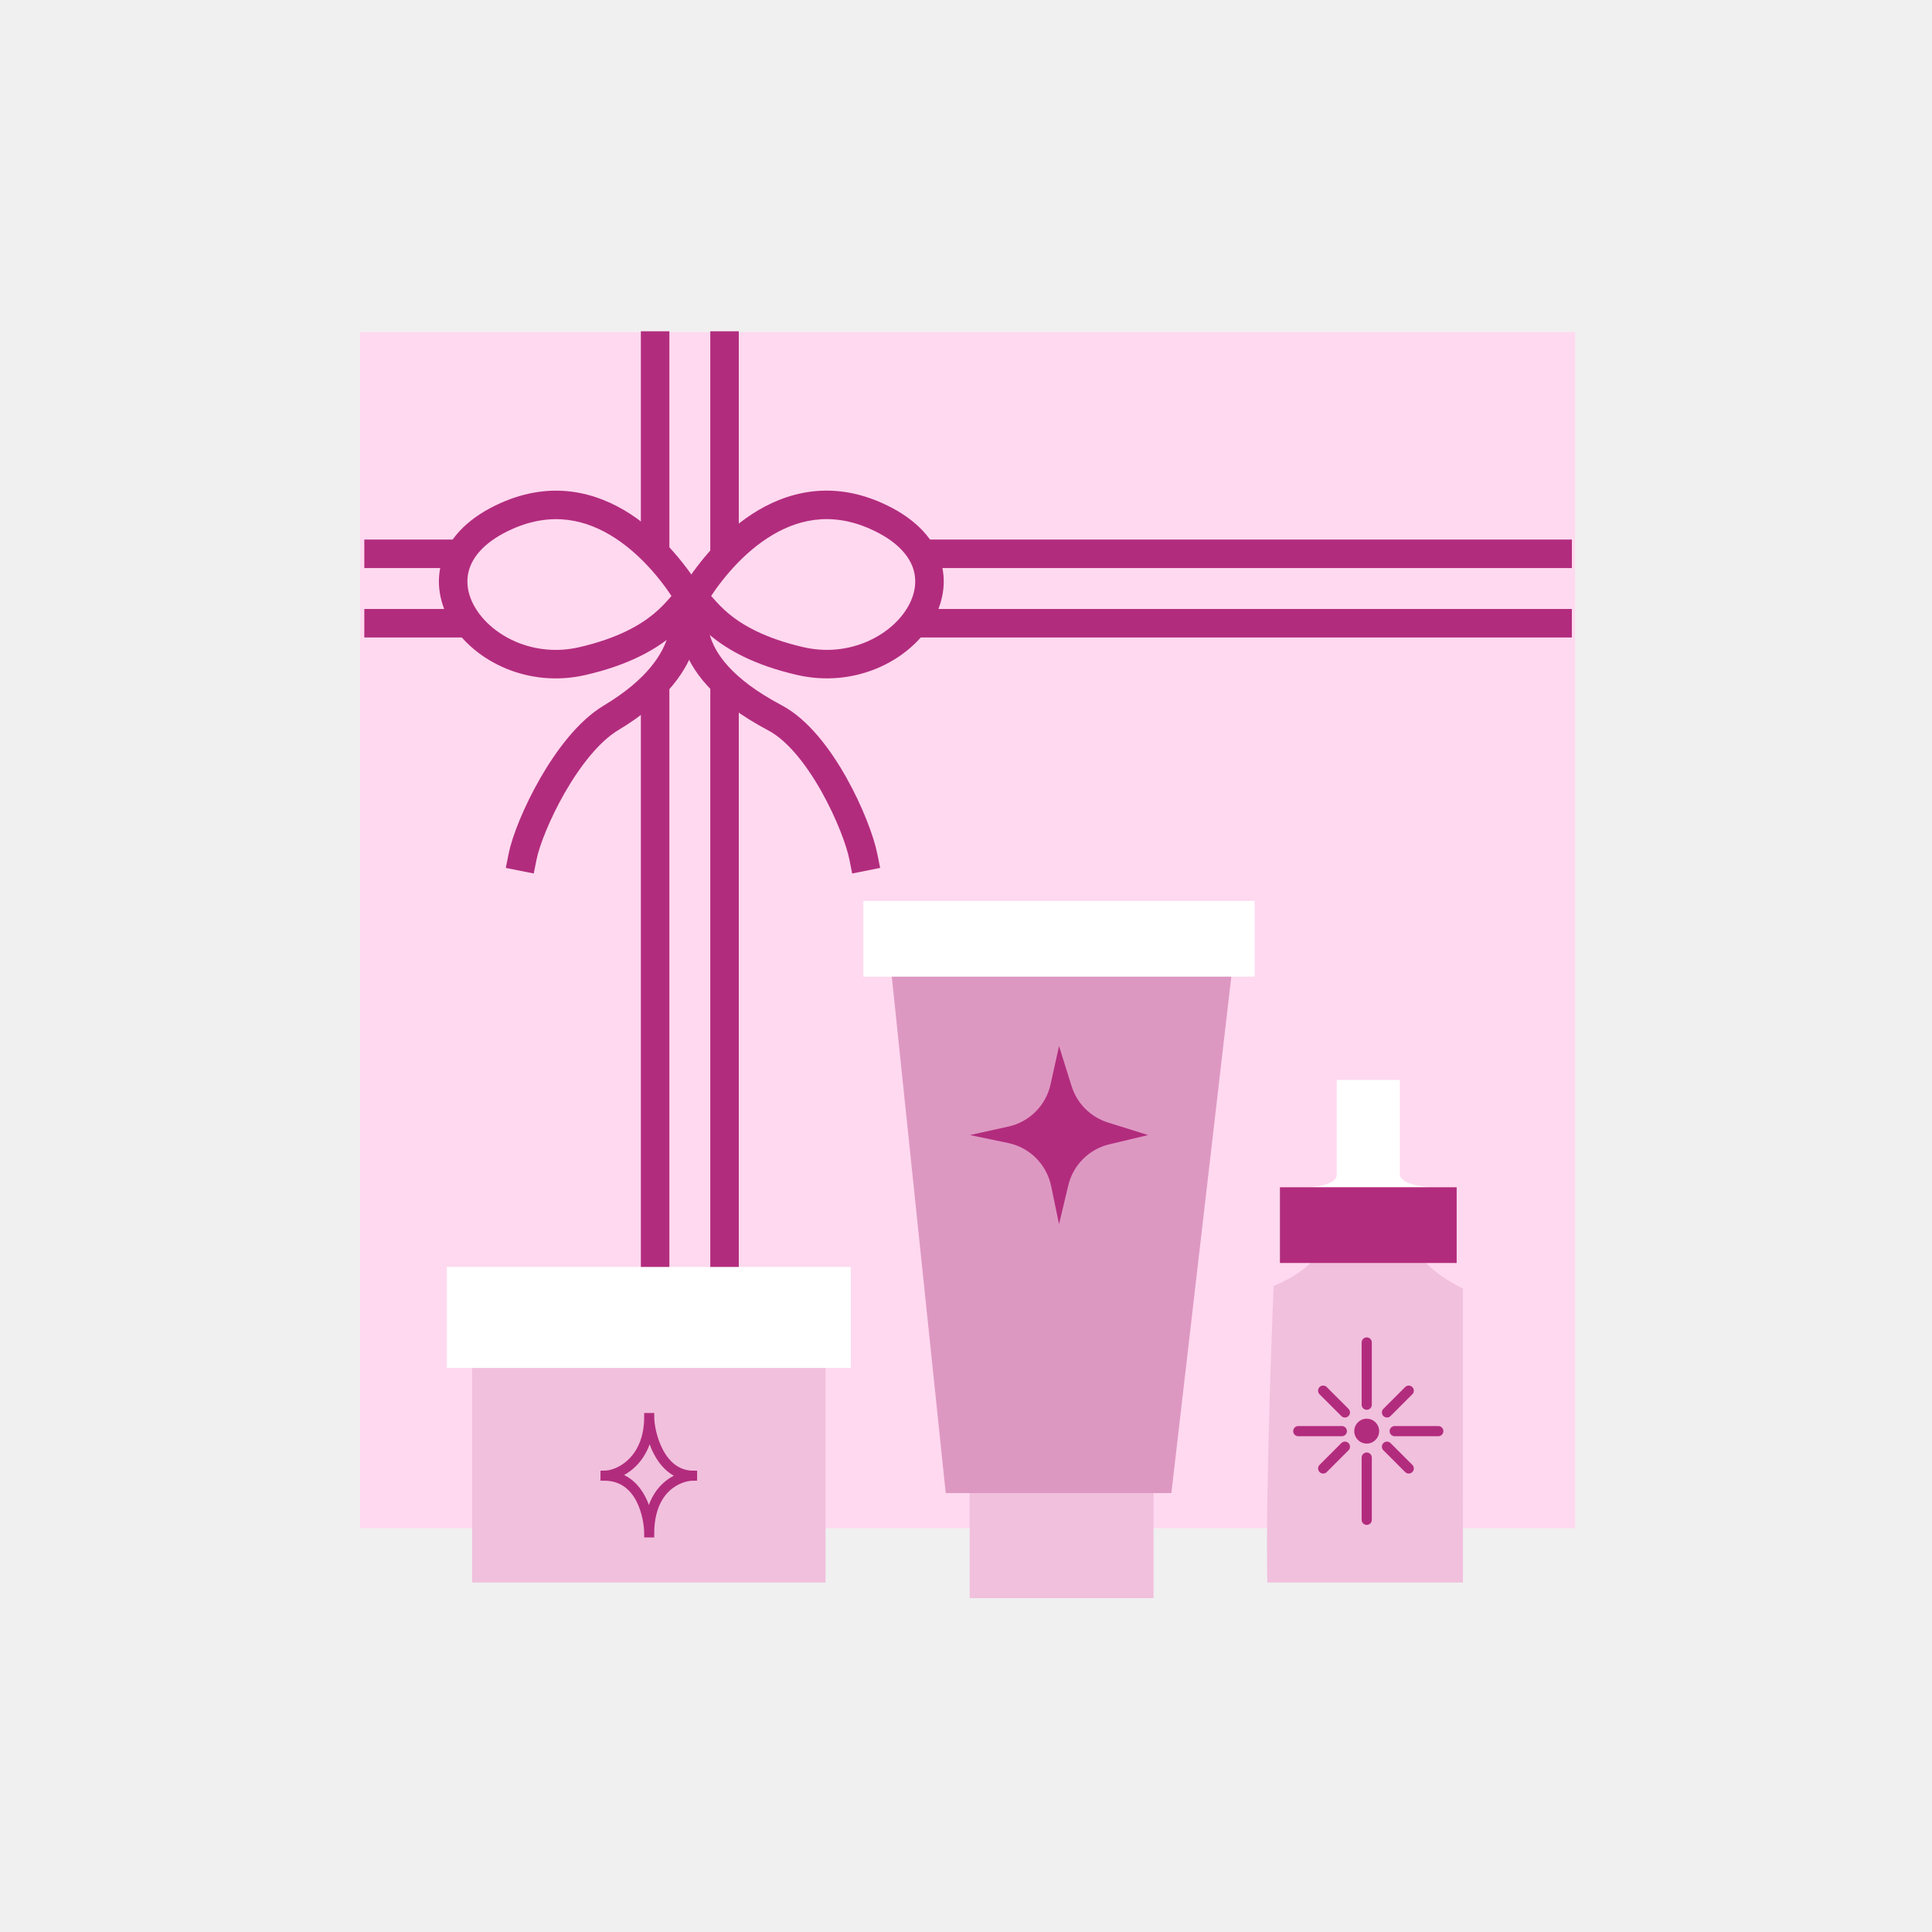
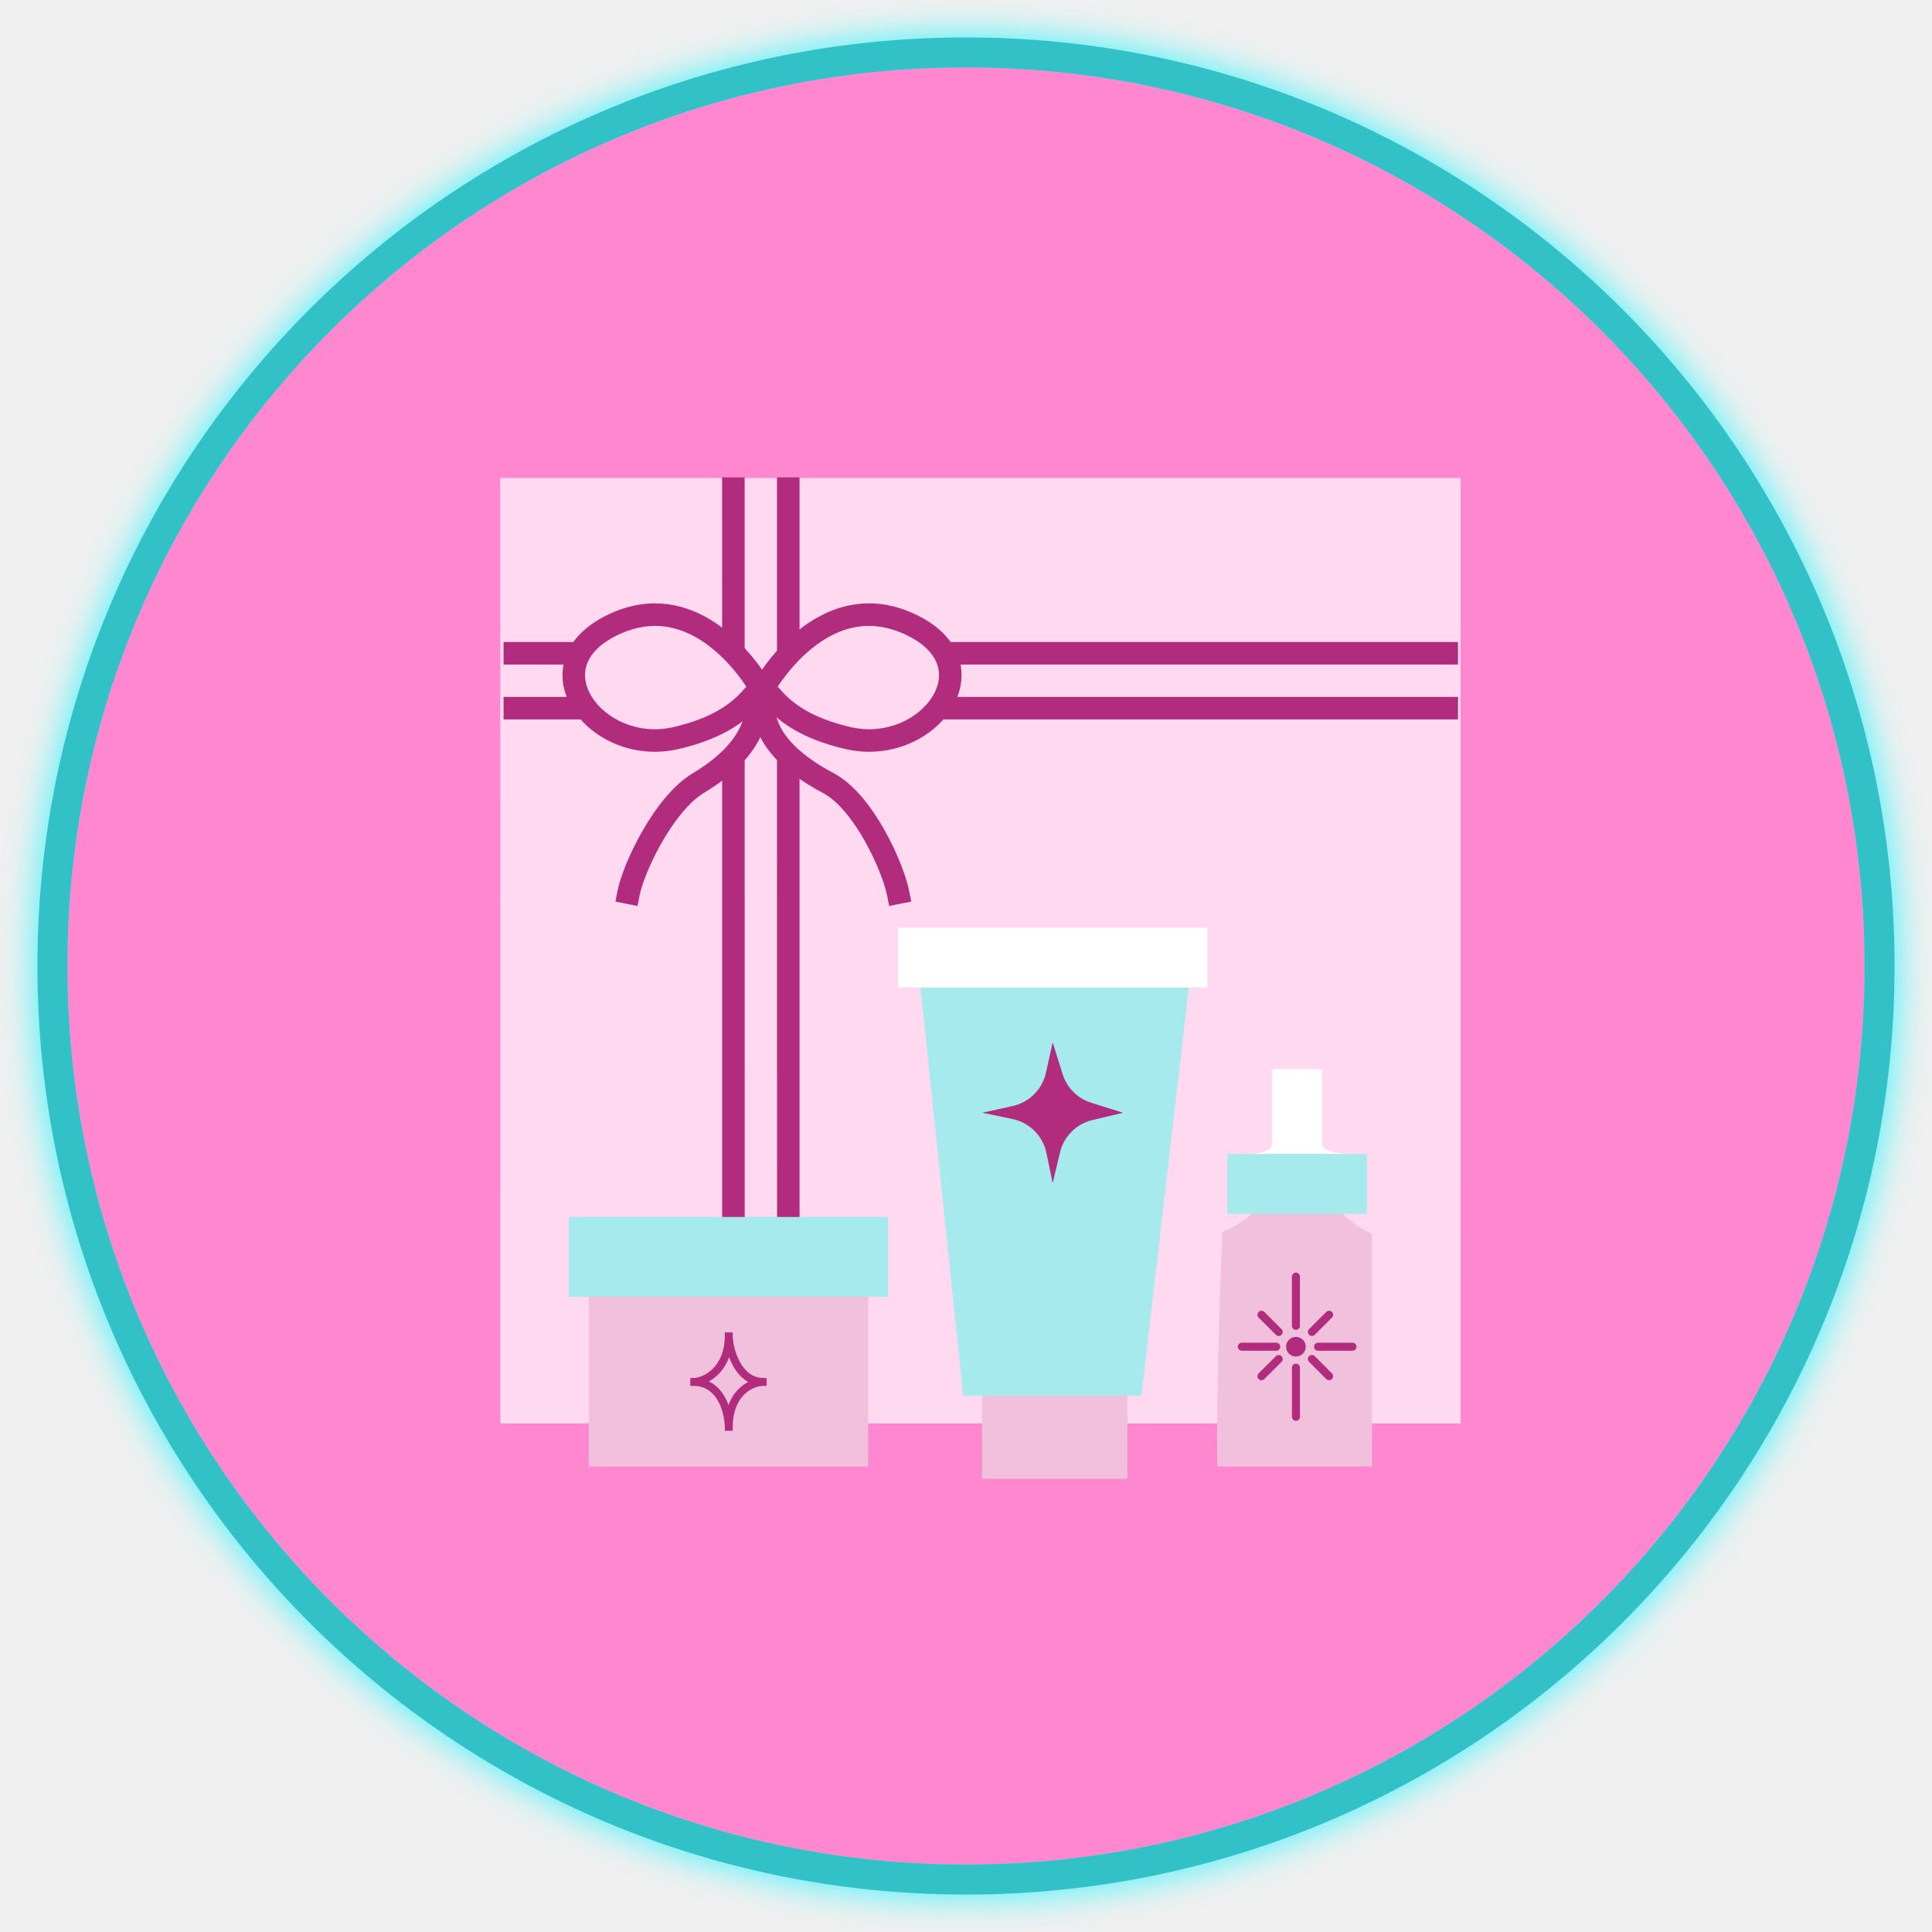
- <svg xmlns="http://www.w3.org/2000/svg" width="57" height="57" viewBox="0 0 57 57" fill="none">
-   <path d="M11.044 10.219L11.044 44.666H13.801H24.534H28.503L34.332 44.666H37.387H43.217H46.05L46.05 10.219L11.044 10.219Z" fill="#FFD9EF" stroke="#FFD9EF" stroke-width="0.841" stroke-linecap="square" />
-   <path d="M39.437 34.655C39.437 34.953 38.817 35.027 38.506 35.027H42.417C41.523 35.027 41.299 34.779 41.299 34.655L41.299 31.862H39.437L39.437 34.655Z" fill="white" />
-   <path d="M37.576 37.938C37.576 37.938 39.065 37.379 39.065 36.448H41.672C41.672 37.193 42.727 37.805 43.162 38.018L43.162 46.689H37.389C37.327 43.958 37.576 37.938 37.576 37.938Z" fill="#F1C0DD" />
-   <path d="M15.005 25.194L14.923 25.606L15.747 25.771L15.83 25.359L15.005 25.194ZM18.024 21.18L18.241 21.541L18.241 21.541L18.024 21.18ZM20.556 17.939L20.853 17.642L20.259 17.047L19.962 17.345L20.556 17.939ZM15.83 25.359C15.911 24.954 16.214 24.169 16.666 23.382C17.123 22.588 17.684 21.875 18.241 21.541L17.808 20.819C17.061 21.267 16.412 22.137 15.937 22.963C15.459 23.795 15.11 24.668 15.005 25.194L15.83 25.359ZM18.241 21.541C19.71 20.659 20.302 19.741 20.523 18.968C20.632 18.589 20.644 18.265 20.644 18.038C20.644 17.91 20.642 17.853 20.644 17.797C20.645 17.773 20.646 17.776 20.643 17.791C20.64 17.803 20.623 17.872 20.556 17.939L19.962 17.345C19.871 17.435 19.838 17.539 19.825 17.597C19.81 17.658 19.806 17.717 19.804 17.761C19.8 17.839 19.803 17.956 19.803 18.038C19.803 18.229 19.793 18.465 19.715 18.737C19.563 19.267 19.132 20.025 17.808 20.819L18.241 21.541Z" fill="#B22C7D" />
-   <path d="M25.884 25.194L25.967 25.606L25.142 25.771L25.06 25.358L25.884 25.194ZM22.865 21.18L23.062 20.808L23.062 20.808L22.865 21.18ZM20.147 17.939L19.85 17.642L20.445 17.047L20.742 17.344L20.147 17.939ZM25.06 25.358C24.978 24.949 24.682 24.144 24.236 23.351C23.784 22.547 23.228 21.847 22.669 21.551L23.062 20.808C23.846 21.223 24.5 22.105 24.969 22.939C25.444 23.784 25.78 24.672 25.884 25.194L25.06 25.358ZM22.669 21.551C21.018 20.677 20.36 19.761 20.134 18.967C20.022 18.578 20.024 18.247 20.037 18.014C20.044 17.878 20.051 17.831 20.052 17.769C20.052 17.745 20.051 17.75 20.054 17.769C20.057 17.785 20.073 17.864 20.147 17.939L20.742 17.344C20.84 17.442 20.87 17.557 20.881 17.618C20.893 17.683 20.894 17.745 20.893 17.788C20.891 17.86 20.88 17.987 20.876 18.061C20.866 18.247 20.867 18.474 20.942 18.736C21.088 19.246 21.547 20.006 23.062 20.808L22.669 21.551Z" fill="#B22C7D" />
-   <path d="M19.328 15.966L19.328 10.194" stroke="#B22C7D" stroke-width="0.841" stroke-linecap="square" />
-   <path d="M19.328 37.007L19.328 20.621" stroke="#B22C7D" stroke-width="0.841" stroke-linecap="square" />
-   <path d="M27.334 16.339L45.955 16.339" stroke="#B22C7D" stroke-width="0.841" stroke-linecap="square" />
-   <path d="M27.334 18.387L45.954 18.387" stroke="#B22C7D" stroke-width="0.841" stroke-linecap="square" />
-   <path d="M11.169 16.339H13.369" stroke="#B22C7D" stroke-width="0.841" stroke-linecap="square" />
-   <path d="M11.169 18.387H13.369" stroke="#B22C7D" stroke-width="0.841" stroke-linecap="square" />
-   <path d="M25.845 15.221C23.163 14.029 21.19 16.4 20.445 17.642C20.755 17.828 21.19 18.945 23.61 19.504C26.613 20.197 29.196 16.711 25.845 15.221Z" fill="#FFD9EF" />
-   <path d="M20.445 17.642L20.084 17.425L19.868 17.786L20.229 18.002L20.445 17.642ZM25.845 15.221L26.015 14.837L26.015 14.837L25.845 15.221ZM23.61 19.504L23.705 19.094L23.705 19.094L23.61 19.504ZM20.805 17.858C21.16 17.266 21.8 16.422 22.648 15.872C23.478 15.332 24.491 15.079 25.674 15.605L26.015 14.837C24.517 14.171 23.203 14.508 22.189 15.166C21.194 15.814 20.474 16.776 20.084 17.425L20.805 17.858ZM25.674 15.605C26.44 15.946 26.801 16.37 26.935 16.754C27.067 17.137 27.002 17.559 26.753 17.959C26.247 18.776 25.033 19.401 23.705 19.094L23.516 19.913C25.191 20.3 26.77 19.528 27.468 18.402C27.822 17.832 27.961 17.147 27.729 16.478C27.498 15.812 26.925 15.241 26.015 14.837L25.674 15.605ZM23.705 19.094C22.553 18.828 21.9 18.436 21.504 18.109C21.305 17.944 21.163 17.788 21.046 17.656C20.992 17.593 20.93 17.521 20.878 17.465C20.826 17.41 20.753 17.336 20.661 17.281L20.229 18.002C20.215 17.994 20.222 17.995 20.264 18.04C20.304 18.082 20.346 18.132 20.413 18.209C20.542 18.356 20.718 18.55 20.968 18.757C21.473 19.174 22.247 19.621 23.516 19.913L23.705 19.094Z" fill="#B22C7D" />
-   <path d="M14.947 15.222C17.629 14.03 19.602 16.401 20.347 17.643C20.037 17.829 19.602 18.946 17.182 19.505C14.178 20.198 11.596 16.712 14.947 15.222Z" fill="#FFD9EF" />
-   <path d="M20.347 17.643L20.708 17.426L20.924 17.787L20.564 18.003L20.347 17.643ZM14.947 15.222L14.777 14.838L14.777 14.838L14.947 15.222ZM17.182 19.505L17.087 19.095L17.087 19.095L17.182 19.505ZM19.987 17.859C19.632 17.267 18.992 16.423 18.144 15.873C17.314 15.333 16.301 15.081 15.118 15.606L14.777 14.838C16.275 14.172 17.589 14.509 18.602 15.168C19.598 15.815 20.318 16.777 20.708 17.426L19.987 17.859ZM15.118 15.606C14.352 15.947 13.991 16.371 13.857 16.755C13.725 17.138 13.79 17.56 14.039 17.96C14.545 18.777 15.759 19.401 17.087 19.095L17.276 19.914C15.601 20.301 14.022 19.529 13.324 18.404C12.97 17.833 12.831 17.148 13.063 16.479C13.294 15.813 13.867 15.242 14.777 14.838L15.118 15.606ZM17.087 19.095C18.239 18.829 18.892 18.437 19.288 18.11C19.488 17.945 19.63 17.79 19.746 17.657C19.8 17.594 19.862 17.522 19.914 17.466C19.965 17.411 20.039 17.337 20.131 17.282L20.564 18.003C20.578 17.995 20.57 17.996 20.528 18.041C20.488 18.083 20.446 18.133 20.378 18.21C20.25 18.357 20.074 18.551 19.824 18.758C19.319 19.175 18.545 19.622 17.276 19.914L17.087 19.095Z" fill="#B22C7D" />
-   <path d="M21.376 15.967L21.376 10.194" stroke="#B22C7D" stroke-width="0.841" stroke-linecap="square" />
-   <path d="M21.376 37.006L21.376 20.621" stroke="#B22C7D" stroke-width="0.841" stroke-linecap="square" />
-   <rect x="13.928" y="40.358" width="10.427" height="6.331" fill="#F1C0DD" />
-   <rect x="28.608" y="43.275" width="5.425" height="3.875" fill="#F1C0DD" />
-   <rect x="13.183" y="37.379" width="11.917" height="2.979" fill="white" />
-   <path d="M27.902 44.051L26.283 28.55H36.358L34.559 44.051H27.902Z" fill="#DD98C2" />
-   <path d="M31.245 30.862L31.616 32.047C31.776 32.557 32.176 32.957 32.687 33.117L33.872 33.488L32.728 33.761C32.129 33.904 31.661 34.372 31.518 34.971L31.245 36.115L31.011 34.989C30.878 34.352 30.381 33.855 29.743 33.722L28.617 33.488L29.751 33.237C30.372 33.1 30.856 32.616 30.994 31.996L31.245 30.862Z" fill="#B22C7D" />
-   <rect x="25.472" y="26.58" width="11.545" height="2.234" fill="white" />
-   <rect x="37.762" y="35.028" width="5.214" height="2.234" fill="#B22C7D" />
-   <path fill-rule="evenodd" clip-rule="evenodd" d="M17.823 43.577L17.823 43.497C18.258 43.497 19.113 43.063 19.113 41.795H19.194C19.194 42.023 19.267 42.452 19.464 42.823C19.66 43.193 19.976 43.497 20.46 43.497L20.46 43.577C20.252 43.577 19.935 43.663 19.671 43.914C19.408 44.164 19.194 44.582 19.194 45.253H19.113C19.113 45.02 19.058 44.598 18.868 44.236C18.679 43.875 18.358 43.577 17.823 43.577ZM19.147 44.81C19.22 44.368 19.4 44.061 19.616 43.856C19.791 43.689 19.989 43.59 20.168 43.54C19.806 43.443 19.556 43.168 19.393 42.86C19.279 42.645 19.204 42.412 19.162 42.206C19.032 43.002 18.531 43.399 18.118 43.528C18.518 43.618 18.777 43.89 18.939 44.199C19.044 44.399 19.109 44.615 19.147 44.81Z" stroke="#B22C7D" stroke-width="0.214" stroke-linecap="round" />
-   <circle cx="40.322" cy="42.223" r="0.367" fill="#B22C7D" />
-   <path d="M40.323 41.443L40.323 39.607" stroke="#B22C7D" stroke-width="0.3" stroke-linecap="round" />
-   <path d="M40.323 44.839L40.323 43.003" stroke="#B22C7D" stroke-width="0.3" stroke-linecap="round" />
-   <path d="M39.588 42.223L38.303 42.223" stroke="#B22C7D" stroke-width="0.3" stroke-linecap="round" />
-   <path d="M42.434 42.223H41.148" stroke="#B22C7D" stroke-width="0.3" stroke-linecap="round" />
-   <path d="M41.562 41.029L40.92 41.671" stroke="#B22C7D" stroke-width="0.3" stroke-linecap="round" />
-   <path d="M39.037 41.029L39.679 41.671" stroke="#B22C7D" stroke-width="0.3" stroke-linecap="round" />
-   <path d="M41.562 43.324L40.92 42.682" stroke="#B22C7D" stroke-width="0.3" stroke-linecap="round" />
-   <path d="M39.038 43.324L39.679 42.682" stroke="#B22C7D" stroke-width="0.3" stroke-linecap="round" />
+ <svg xmlns="http://www.w3.org/2000/svg" width="258" height="258" viewBox="0 0 258 258" fill="none">
+   <g filter="url(#filter0_d_213_1384)">
+     <circle cx="129" cy="129" r="120" fill="#FF87D0" />
+     <circle cx="129" cy="129" r="122" stroke="#33C1C8" stroke-width="4" />
+   </g>
+   <path d="M68.304 65.345L68.312 188.585H78.174H116.573H130.773H151.624H162.556H183.411H193.55L193.542 65.345L68.304 65.345Z" fill="#FFD9EF" stroke="#FFD9EF" stroke-width="3.008" stroke-linecap="square" />
+   <path d="M169.889 152.769C169.889 153.834 167.669 154.101 166.558 154.101H180.548C177.35 154.101 176.551 153.213 176.551 152.769L176.55 142.776H169.888L169.889 152.769Z" fill="white" />
+   <path d="M163.227 164.514C163.227 164.514 168.556 162.515 168.555 159.184H177.882C177.882 161.849 181.657 164.038 183.211 164.799L183.213 195.823H162.562C162.34 186.053 163.227 164.514 163.227 164.514Z" fill="#F1C0DD" />
+   <path d="M82.476 118.92L82.181 120.395L85.131 120.985L85.425 119.51L82.476 118.92ZM93.276 104.559L94.05 105.849L93.276 104.559ZM102.333 92.966L103.396 91.902L101.269 89.775L100.205 90.839L102.333 92.966ZM85.425 119.51C85.715 118.061 86.799 115.255 88.418 112.437C90.051 109.596 92.058 107.044 94.05 105.849L92.502 103.269C89.831 104.872 87.508 107.982 85.81 110.938C84.099 113.915 82.852 117.037 82.476 118.92L85.425 119.51ZM94.05 105.849C99.306 102.695 101.425 99.412 102.216 96.645C102.603 95.288 102.648 94.132 102.648 93.318C102.648 92.863 102.638 92.656 102.647 92.457C102.65 92.372 102.656 92.381 102.642 92.437C102.632 92.479 102.572 92.726 102.333 92.966L100.205 90.839C99.882 91.162 99.765 91.534 99.716 91.74C99.664 91.96 99.648 92.172 99.641 92.326C99.629 92.606 99.64 93.024 99.64 93.318C99.64 94.003 99.602 94.845 99.323 95.819C98.782 97.715 97.237 100.428 92.502 103.269L94.05 105.849Z" fill="#B22C7D" />
+   <path d="M121.396 118.92L121.691 120.395L118.741 120.985L118.446 119.51L121.396 118.92ZM110.594 104.559L111.298 103.23L110.594 104.559ZM100.87 92.966L99.806 91.902L101.933 89.775L102.997 90.839L100.87 92.966ZM118.446 119.51C118.153 118.044 117.095 115.167 115.499 112.329C113.882 109.453 111.893 106.949 109.89 105.889L111.298 103.23C114.101 104.714 116.443 107.872 118.121 110.855C119.821 113.876 121.023 117.055 121.396 118.92L118.446 119.51ZM109.89 105.889C103.986 102.763 101.632 99.484 100.82 96.645C100.423 95.254 100.427 94.068 100.473 93.234C100.5 92.748 100.524 92.579 100.528 92.359C100.53 92.272 100.524 92.29 100.536 92.358C100.546 92.414 100.602 92.698 100.87 92.966L102.997 90.839C103.348 91.19 103.455 91.599 103.495 91.818C103.538 92.05 103.539 92.271 103.536 92.424C103.53 92.683 103.491 93.138 103.477 93.401C103.44 94.067 103.444 94.879 103.713 95.819C104.234 97.643 105.877 100.36 111.298 103.23L109.89 105.889Z" fill="#B22C7D" />
+   <path d="M97.936 85.907L97.934 65.256" stroke="#B22C7D" stroke-width="3.008" stroke-linecap="square" />
+   <path d="M97.944 161.183L97.94 102.561" stroke="#B22C7D" stroke-width="3.008" stroke-linecap="square" />
+   <path d="M126.583 87.24L193.198 87.24" stroke="#B22C7D" stroke-width="3.008" stroke-linecap="square" />
+   <path d="M126.583 94.567L193.198 94.567" stroke="#B22C7D" stroke-width="3.008" stroke-linecap="square" />
+   <path d="M68.751 87.24H76.622" stroke="#B22C7D" stroke-width="3.008" stroke-linecap="square" />
+   <path d="M68.751 94.567H76.622" stroke="#B22C7D" stroke-width="3.008" stroke-linecap="square" />
+   <path d="M121.254 83.243C111.661 78.979 104.601 87.462 101.936 91.903C103.047 92.569 104.601 96.566 113.261 98.564C124.006 101.043 133.245 88.572 121.254 83.243Z" fill="#FFD9EF" />
+   <path d="M101.936 91.903L100.646 91.129L99.873 92.419L101.162 93.192L101.936 91.903ZM121.254 83.243L121.865 81.868L121.865 81.868L121.254 83.243ZM113.261 98.564L113.599 97.098L113.261 98.564ZM103.226 92.677C104.496 90.559 106.785 87.54 109.817 85.57C112.786 83.64 116.411 82.736 120.643 84.617L121.865 81.868C116.505 79.486 111.803 80.691 108.177 83.047C104.615 85.362 102.041 88.805 100.646 91.129L103.226 92.677ZM120.643 84.617C123.385 85.836 124.677 87.352 125.154 88.727C125.629 90.096 125.394 91.606 124.505 93.039C122.695 95.96 118.352 98.195 113.599 97.098L112.923 100.03C118.916 101.412 124.565 98.652 127.062 94.624C128.328 92.583 128.825 90.131 127.996 87.741C127.169 85.355 125.119 83.314 121.865 81.868L120.643 84.617ZM113.599 97.098C109.478 96.147 107.141 94.746 105.726 93.575C105.012 92.984 104.504 92.428 104.088 91.953C103.893 91.729 103.673 91.472 103.484 91.27C103.302 91.075 103.038 90.809 102.71 90.613L101.162 93.192C101.112 93.162 101.14 93.167 101.289 93.326C101.431 93.478 101.583 93.658 101.824 93.934C102.283 94.458 102.913 95.151 103.809 95.892C105.614 97.386 108.385 98.982 112.923 100.03L113.599 97.098Z" fill="#B22C7D" />
+   <path d="M82.266 83.244C91.858 78.981 98.92 87.463 101.585 91.904C100.474 92.57 98.92 96.567 90.26 98.565C79.516 101.045 70.275 88.573 82.266 83.244Z" fill="#FFD9EF" />
+   <path d="M101.585 91.904L102.874 91.13L103.648 92.42L102.359 93.194L101.585 91.904ZM82.266 83.244L81.654 81.87L81.654 81.87L82.266 83.244ZM90.26 98.565L89.922 97.1L90.26 98.565ZM100.295 92.678C99.025 90.561 96.736 87.541 93.703 85.571C90.734 83.641 87.109 82.737 82.876 84.619L81.654 81.87C87.014 79.487 91.717 80.693 95.342 83.049C98.905 85.364 101.48 88.806 102.874 91.13L100.295 92.678ZM82.876 84.619C80.135 85.837 78.843 87.354 78.366 88.728C77.891 90.097 78.127 91.608 79.016 93.04C80.827 95.961 85.17 98.196 89.922 97.1L90.599 100.031C84.606 101.414 78.957 98.653 76.459 94.626C75.193 92.584 74.695 90.133 75.524 87.742C76.351 85.357 78.401 83.316 81.654 81.87L82.876 84.619ZM89.922 97.1C94.044 96.148 96.38 94.747 97.795 93.576C98.509 92.985 99.017 92.429 99.433 91.954C99.628 91.731 99.848 91.473 100.036 91.271C100.219 91.076 100.483 90.811 100.811 90.614L102.359 93.194C102.409 93.164 102.381 93.169 102.233 93.328C102.09 93.48 101.938 93.659 101.697 93.935C101.238 94.46 100.608 95.153 99.713 95.894C97.908 97.388 95.137 98.984 90.599 100.031L89.922 97.1Z" fill="#B22C7D" />
+   <path d="M105.267 85.908L105.266 65.257" stroke="#B22C7D" stroke-width="3.008" stroke-linecap="square" />
+   <path d="M105.27 161.181L105.266 102.559" stroke="#B22C7D" stroke-width="3.008" stroke-linecap="square" />
+   <rect width="37.305" height="22.649" transform="matrix(1 0 6.65862e-05 1 78.6255 173.173)" fill="#F1C0DD" />
+   <rect width="19.41" height="13.864" transform="matrix(1 0 6.65862e-05 1 131.146 183.61)" fill="#F1C0DD" />
+   <rect width="42.634" height="10.659" transform="matrix(1 0 6.65862e-05 1 75.9604 162.514)" fill="#A7EAED" />
+   <path d="M128.62 186.383L122.823 130.927H158.869L152.436 186.383H128.62Z" fill="#A7EAED" />
+   <path d="M140.574 139.198L141.903 143.438C142.475 145.264 143.906 146.695 145.733 147.267L149.975 148.595L145.88 149.571C143.737 150.083 142.063 151.756 141.552 153.898L140.575 157.991L139.738 153.963C139.264 151.685 137.483 149.905 135.204 149.432L131.174 148.595L135.232 147.697C137.452 147.206 139.185 145.473 139.676 143.255L140.574 139.198Z" fill="#B22C7D" />
+   <rect width="41.302" height="7.994" transform="matrix(1 0 6.65862e-05 1 119.922 123.878)" fill="white" />
+   <rect width="18.652" height="7.994" transform="matrix(1 0 6.65862e-05 1 163.893 154.103)" fill="#A7EAED" />
+   <path fill-rule="evenodd" clip-rule="evenodd" d="M92.562 184.687L92.562 184.401C94.118 184.401 97.178 182.849 97.177 178.313H97.464C97.464 179.129 97.726 180.663 98.431 181.988C99.134 183.312 100.263 184.401 101.995 184.401L101.995 184.687C101.25 184.687 100.118 184.993 99.173 185.892C98.232 186.787 97.465 188.282 97.465 190.683H97.178C97.178 189.851 96.982 188.341 96.301 187.045C95.624 185.755 94.477 184.687 92.562 184.687ZM97.3 189.1C97.559 187.516 98.204 186.419 98.976 185.685C99.604 185.087 100.312 184.734 100.952 184.554C99.655 184.207 98.763 183.224 98.177 182.123C97.769 181.354 97.504 180.519 97.35 179.783C96.886 182.631 95.094 184.05 93.615 184.513C95.049 184.834 95.975 185.806 96.555 186.911C96.931 187.627 97.164 188.401 97.3 189.1Z" stroke="#B22C7D" stroke-width="0.764" stroke-linecap="round" />
+   <circle r="1.314" transform="matrix(1 0 6.65862e-05 1 173.056 179.842)" fill="#B22C7D" />
+   <path d="M173.057 177.052L173.057 170.484" stroke="#B22C7D" stroke-width="1.073" stroke-linecap="round" />
+   <path d="M173.06 189.202L173.06 182.635" stroke="#B22C7D" stroke-width="1.073" stroke-linecap="round" />
+   <path d="M170.429 179.843L165.832 179.843" stroke="#B22C7D" stroke-width="1.073" stroke-linecap="round" />
+   <path d="M180.609 179.843H176.012" stroke="#B22C7D" stroke-width="1.073" stroke-linecap="round" />
+   <path d="M177.489 175.573L175.194 177.869" stroke="#B22C7D" stroke-width="1.073" stroke-linecap="round" />
+   <path d="M168.459 175.572L170.755 177.867" stroke="#B22C7D" stroke-width="1.073" stroke-linecap="round" />
+   <path d="M177.489 183.781L175.194 181.485" stroke="#B22C7D" stroke-width="1.073" stroke-linecap="round" />
+   <path d="M168.46 183.782L170.755 181.487" stroke="#B22C7D" stroke-width="1.073" stroke-linecap="round" />
+   <defs>
+     <filter id="filter0_d_213_1384" x="0" y="0" width="258" height="258" filterUnits="userSpaceOnUse" color-interpolation-filters="sRGB">
+       <feFlood flood-opacity="0" result="BackgroundImageFix" />
+       <feColorMatrix in="SourceAlpha" type="matrix" values="0 0 0 0 0 0 0 0 0 0 0 0 0 0 0 0 0 0 127 0" result="hardAlpha" />
+       <feOffset />
+       <feGaussianBlur stdDeviation="2.5" />
+       <feColorMatrix type="matrix" values="0 0 0 0 0 0 0 0 0 0.957 0 0 0 0 1 0 0 0 0.76 0" />
+       <feBlend mode="normal" in2="BackgroundImageFix" result="effect1_dropShadow_213_1384" />
+       <feBlend mode="normal" in="SourceGraphic" in2="effect1_dropShadow_213_1384" result="shape" />
+     </filter>
+   </defs>
</svg>
